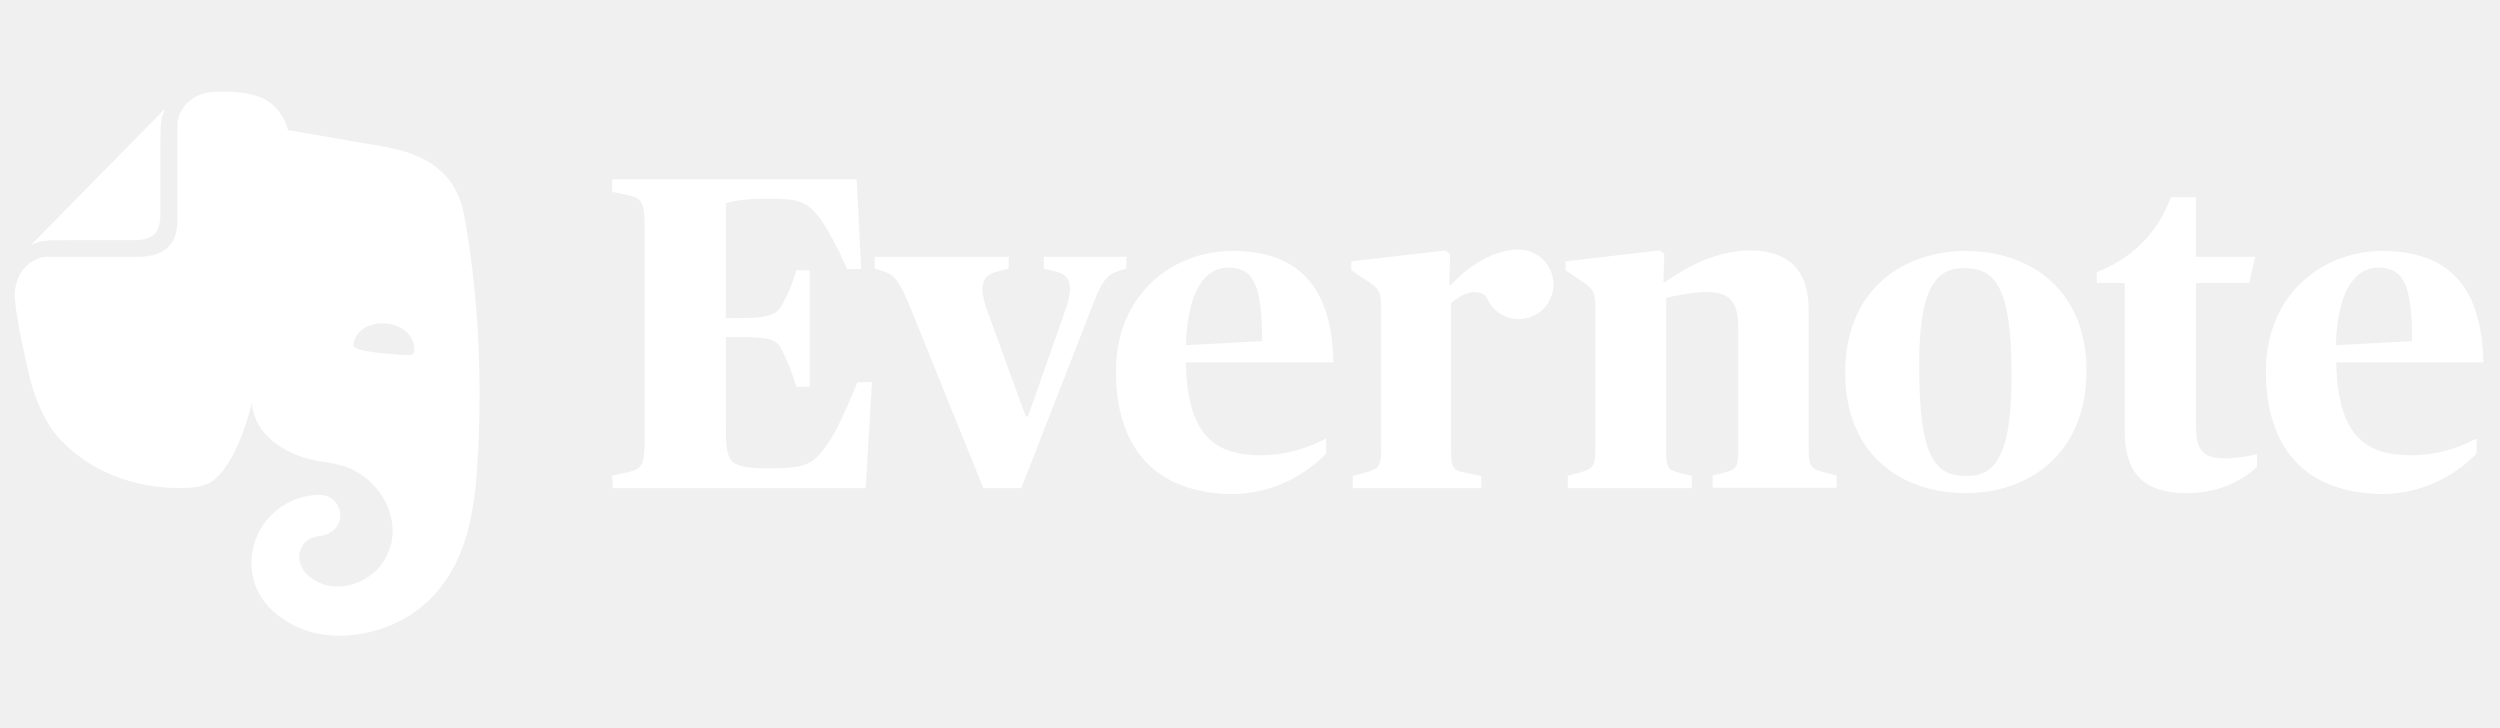
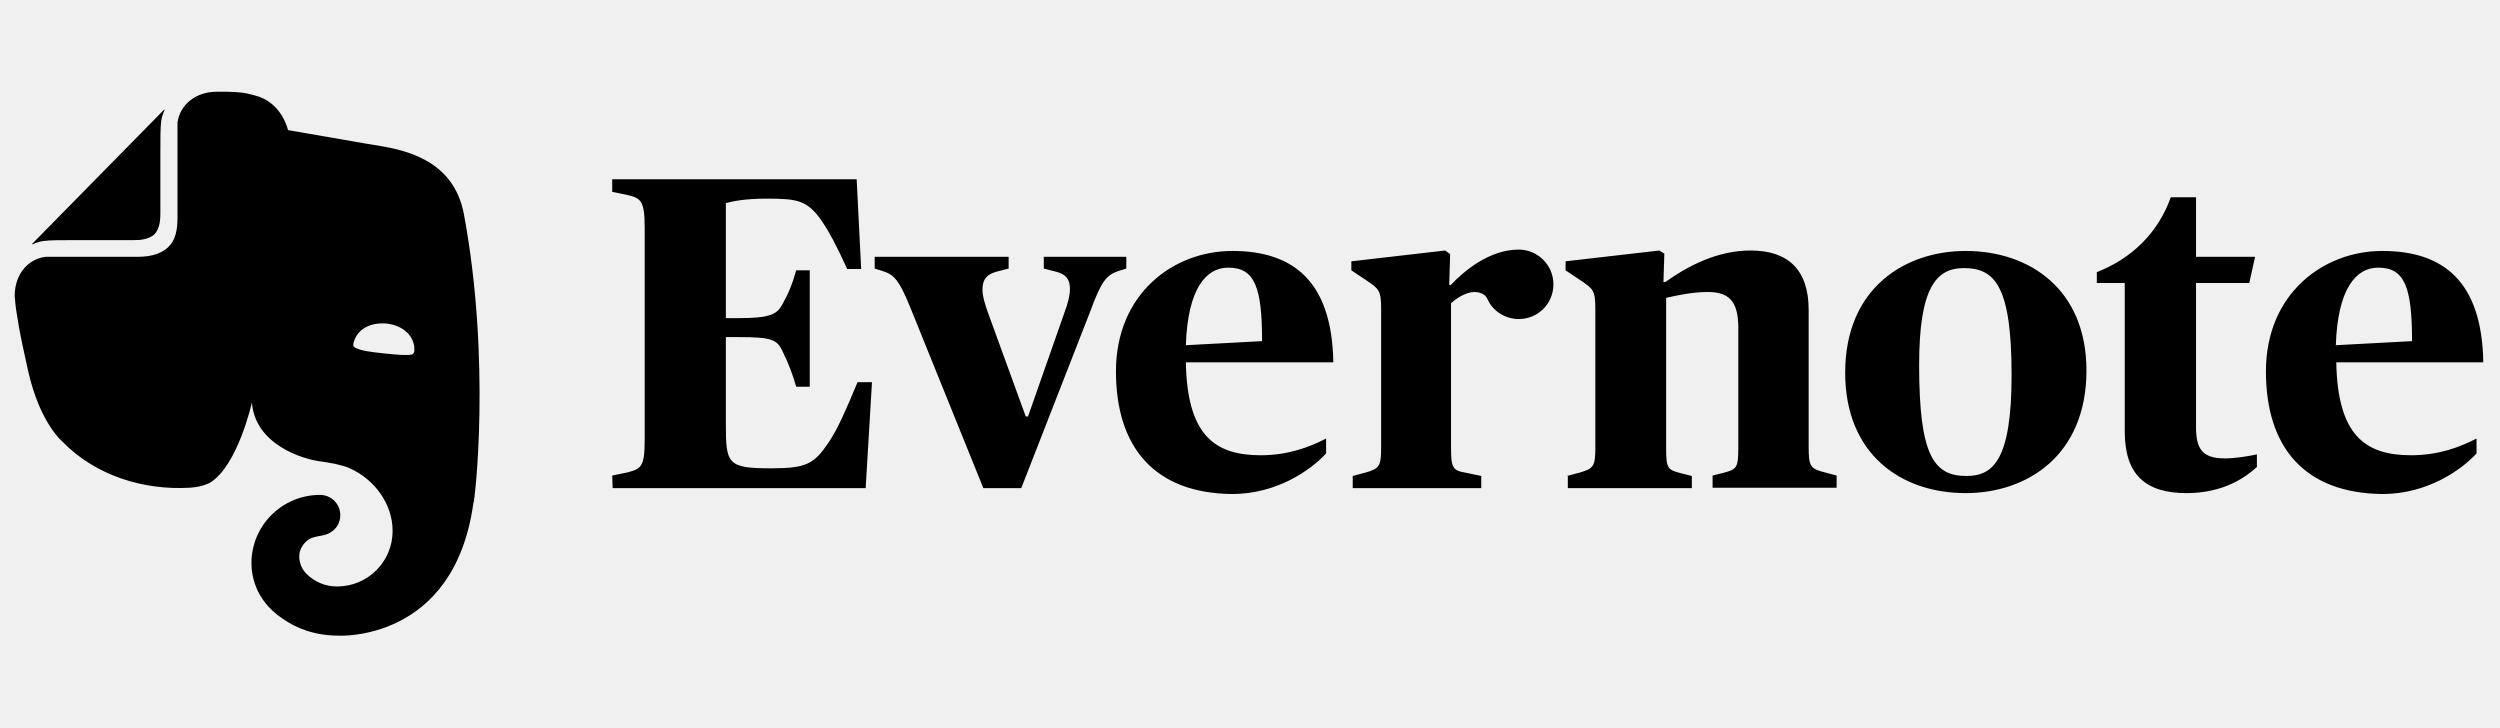
<svg xmlns="http://www.w3.org/2000/svg" width="110" height="32" viewBox="0 0 110 32" fill="none">
  <g clip-path="url(#clip0_8145_5820)">
-     <path fill-rule="evenodd" clip-rule="evenodd" d="M6.798 10.307C7.036 10.05 7.056 9.653 7.056 9.414V6.775C7.056 6.041 7.056 5.605 7.095 5.307C7.115 5.148 7.195 4.95 7.234 4.851C7.254 4.811 7.234 4.811 7.214 4.831L1.42 10.724C1.401 10.744 1.401 10.764 1.44 10.744C1.539 10.704 1.738 10.625 1.897 10.605C2.194 10.565 2.631 10.565 3.365 10.565H5.905C6.143 10.565 6.54 10.546 6.798 10.307ZM11.282 25.864C11.421 26.221 11.778 26.797 12.453 27.233C12.989 27.61 13.802 27.968 14.894 27.968C14.894 27.968 19.973 28.265 20.826 22.154C20.886 22.154 21.62 15.883 20.41 9.414C19.939 6.934 17.65 6.568 16.424 6.372C16.307 6.354 16.199 6.336 16.104 6.319C14.953 6.121 12.671 5.724 12.671 5.724C12.671 5.724 12.413 4.493 11.203 4.196C11.161 4.185 11.122 4.175 11.085 4.166C10.915 4.123 10.798 4.093 10.667 4.077C10.449 4.057 10.211 4.037 10.012 4.037H9.536C8.564 4.037 7.909 4.652 7.81 5.386V5.505V9.573C7.81 10.109 7.73 10.565 7.393 10.883C7.135 11.121 6.738 11.3 6.044 11.3H2.115H1.996C1.242 11.399 0.646 12.054 0.646 13.026C0.647 13.037 0.648 13.049 0.649 13.06C0.668 13.289 0.689 13.538 0.746 13.859C0.856 14.602 1.03 15.382 1.156 15.95C1.188 16.095 1.218 16.226 1.242 16.34C1.758 18.622 2.75 19.435 2.75 19.435C4.218 20.943 6.341 21.578 8.345 21.459C8.405 21.459 8.603 21.439 8.782 21.399C8.961 21.36 9.119 21.3 9.238 21.241C10.469 20.487 11.084 17.709 11.084 17.709C11.223 19.554 13.306 20.209 14.139 20.308C14.159 20.308 14.437 20.348 14.735 20.407C14.759 20.413 14.783 20.419 14.806 20.425C15.023 20.479 15.247 20.534 15.39 20.606C16.461 21.082 17.275 22.154 17.275 23.364C17.275 24.713 16.183 25.805 14.834 25.805C14.318 25.805 13.842 25.606 13.485 25.249C13.286 25.051 13.167 24.773 13.167 24.475C13.167 24.197 13.326 23.939 13.524 23.781C13.677 23.645 13.976 23.596 14.12 23.573C14.145 23.569 14.165 23.565 14.179 23.562C14.278 23.543 14.417 23.503 14.517 23.443C14.794 23.285 14.973 23.007 14.973 22.669C14.973 22.173 14.576 21.776 14.08 21.776C12.413 21.776 11.064 23.126 11.064 24.773C11.064 25.15 11.143 25.527 11.282 25.864ZM15.608 14.931C15.806 14.435 16.362 14.177 17.017 14.236C17.672 14.316 18.148 14.693 18.227 15.248C18.227 15.273 18.228 15.299 18.23 15.325C18.233 15.403 18.237 15.481 18.207 15.526C18.168 15.586 18.128 15.605 18.088 15.605C17.83 15.645 17.433 15.605 16.858 15.546C16.283 15.486 15.886 15.427 15.648 15.308C15.608 15.288 15.568 15.268 15.548 15.209C15.528 15.149 15.568 15.03 15.608 14.931ZM27.612 20.785L26.938 20.924L26.957 21.479H38.089L38.367 16.816H37.732C37.216 18.066 36.839 18.9 36.482 19.435C35.827 20.408 35.51 20.606 33.922 20.606C31.998 20.606 31.938 20.408 31.938 18.642V14.832H32.474C33.922 14.832 34.18 14.931 34.418 15.427C34.696 16.003 34.855 16.399 35.033 17.015H35.629V11.895H35.033C34.855 12.53 34.696 12.907 34.418 13.403C34.18 13.84 33.863 13.998 32.474 13.998H31.938V8.938C32.236 8.859 32.732 8.74 33.744 8.74C35.113 8.74 35.53 8.819 36.165 9.732C36.462 10.169 36.78 10.744 37.276 11.835H37.891L37.693 7.887H26.938V8.442L27.612 8.581C28.188 8.72 28.366 8.819 28.366 10.01V19.356C28.366 20.547 28.208 20.626 27.612 20.785ZM38.863 11.935C39.359 12.094 39.578 12.371 40.034 13.482L43.268 21.479H44.935L47.971 13.701C48.447 12.411 48.666 12.113 49.181 11.935L49.558 11.816V11.3H45.927V11.816L46.463 11.955C46.88 12.054 47.078 12.272 47.078 12.709C47.078 12.986 46.999 13.324 46.82 13.8L45.233 18.324H45.133L43.486 13.8C43.328 13.363 43.229 13.026 43.229 12.748C43.229 12.272 43.427 12.074 43.844 11.955L44.38 11.816V11.3H38.486V11.816L38.863 11.935ZM54.221 11.042C51.622 11.042 49.102 12.927 49.102 16.34C49.102 19.673 50.789 21.697 54.202 21.737C56.166 21.737 57.654 20.705 58.349 19.951V19.296C57.615 19.673 56.682 20.031 55.471 20.031C53.448 20.031 52.237 19.157 52.178 15.943H58.666C58.607 12.391 56.92 11.042 54.221 11.042ZM55.531 15.01L52.178 15.189C52.257 12.729 53.051 11.776 54.043 11.776C55.214 11.776 55.531 12.649 55.531 15.01ZM66.822 10.982C65.512 10.982 64.381 11.955 63.825 12.55L63.766 12.53L63.806 11.181L63.587 11.022L59.46 11.498V11.895L60.115 12.332L60.13 12.342C60.672 12.71 60.77 12.776 60.77 13.601V19.693C60.77 20.527 60.69 20.626 60.035 20.805L59.52 20.943V21.479H65.175V20.943L64.52 20.805C63.925 20.705 63.845 20.606 63.845 19.693V13.344C64.103 13.105 64.52 12.848 64.877 12.848C65.056 12.848 65.314 12.907 65.433 13.125C65.651 13.661 66.207 14.038 66.822 14.038C67.675 14.038 68.35 13.363 68.35 12.51C68.35 11.657 67.655 10.982 66.822 10.982ZM69.461 20.805L68.945 20.943H68.984V21.479H74.441V20.943L73.965 20.824C73.37 20.666 73.31 20.626 73.31 19.693V13.105L73.318 13.104C73.754 13.005 74.445 12.848 75.136 12.848C76.049 12.848 76.485 13.225 76.485 14.415V19.673C76.485 20.586 76.425 20.646 75.83 20.805L75.354 20.924V21.459H80.811V20.924L80.295 20.785C79.66 20.626 79.581 20.527 79.581 19.673V13.641C79.581 11.875 78.688 11.022 77.021 11.022C75.592 11.022 74.302 11.677 73.27 12.411H73.191L73.231 11.161L73.013 11.022L68.885 11.498V11.895L69.54 12.332L69.555 12.342C70.097 12.71 70.195 12.776 70.195 13.601V19.693C70.195 20.527 70.115 20.626 69.461 20.805ZM86.486 11.042C83.847 11.042 81.188 12.649 81.188 16.399C81.188 19.991 83.648 21.697 86.486 21.697C89.184 21.697 91.804 20.05 91.804 16.3C91.804 12.748 89.323 11.042 86.486 11.042ZM86.406 11.796C87.756 11.796 88.51 12.55 88.51 16.499C88.51 20.249 87.696 20.943 86.525 20.943C85.097 20.943 84.442 20.07 84.442 16.062C84.442 12.689 85.176 11.796 86.406 11.796ZM93.49 12.451V18.999C93.49 20.924 94.443 21.697 96.209 21.697C97.856 21.697 98.828 20.983 99.304 20.547V19.991C98.947 20.07 98.372 20.169 97.895 20.169C96.923 20.169 96.625 19.773 96.625 18.8V12.451H98.967L99.225 11.3H96.625V8.681H95.514C94.959 10.248 93.788 11.379 92.26 11.974V12.451H93.49ZM104.82 11.042C102.221 11.042 99.701 12.927 99.701 16.34C99.701 19.673 101.388 21.697 104.82 21.737C106.785 21.737 108.273 20.705 108.968 19.951V19.296C108.233 19.673 107.301 20.031 106.09 20.031C104.066 20.031 102.856 19.157 102.796 15.943H109.265C109.206 12.391 107.519 11.042 104.82 11.042ZM106.13 15.01L102.777 15.189C102.856 12.729 103.65 11.776 104.642 11.776C105.813 11.776 106.13 12.649 106.13 15.01Z" fill="white" />
+     <path fill-rule="evenodd" clip-rule="evenodd" d="M6.798 10.307C7.036 10.05 7.056 9.653 7.056 9.414V6.775C7.056 6.041 7.056 5.605 7.095 5.307C7.115 5.148 7.195 4.95 7.234 4.851C7.254 4.811 7.234 4.811 7.214 4.831L1.42 10.724C1.401 10.744 1.401 10.764 1.44 10.744C1.539 10.704 1.738 10.625 1.897 10.605C2.194 10.565 2.631 10.565 3.365 10.565H5.905C6.143 10.565 6.54 10.546 6.798 10.307ZM11.282 25.864C11.421 26.221 11.778 26.797 12.453 27.233C12.989 27.61 13.802 27.968 14.894 27.968C14.894 27.968 19.973 28.265 20.826 22.154C20.886 22.154 21.62 15.883 20.41 9.414C19.939 6.934 17.65 6.568 16.424 6.372C16.307 6.354 16.199 6.336 16.104 6.319C14.953 6.121 12.671 5.724 12.671 5.724C12.671 5.724 12.413 4.493 11.203 4.196C11.161 4.185 11.122 4.175 11.085 4.166C10.915 4.123 10.798 4.093 10.667 4.077C10.449 4.057 10.211 4.037 10.012 4.037H9.536C8.564 4.037 7.909 4.652 7.81 5.386V5.505V9.573C7.81 10.109 7.73 10.565 7.393 10.883C7.135 11.121 6.738 11.3 6.044 11.3H2.115H1.996C1.242 11.399 0.646 12.054 0.646 13.026C0.647 13.037 0.648 13.049 0.649 13.06C0.668 13.289 0.689 13.538 0.746 13.859C0.856 14.602 1.03 15.382 1.156 15.95C1.188 16.095 1.218 16.226 1.242 16.34C1.758 18.622 2.75 19.435 2.75 19.435C4.218 20.943 6.341 21.578 8.345 21.459C8.405 21.459 8.603 21.439 8.782 21.399C8.961 21.36 9.119 21.3 9.238 21.241C10.469 20.487 11.084 17.709 11.084 17.709C11.223 19.554 13.306 20.209 14.139 20.308C14.159 20.308 14.437 20.348 14.735 20.407C14.759 20.413 14.783 20.419 14.806 20.425C15.023 20.479 15.247 20.534 15.39 20.606C16.461 21.082 17.275 22.154 17.275 23.364C17.275 24.713 16.183 25.805 14.834 25.805C14.318 25.805 13.842 25.606 13.485 25.249C13.286 25.051 13.167 24.773 13.167 24.475C13.167 24.197 13.326 23.939 13.524 23.781C13.677 23.645 13.976 23.596 14.12 23.573C14.145 23.569 14.165 23.565 14.179 23.562C14.278 23.543 14.417 23.503 14.517 23.443C14.794 23.285 14.973 23.007 14.973 22.669C14.973 22.173 14.576 21.776 14.08 21.776C12.413 21.776 11.064 23.126 11.064 24.773C11.064 25.15 11.143 25.527 11.282 25.864ZM15.608 14.931C15.806 14.435 16.362 14.177 17.017 14.236C17.672 14.316 18.148 14.693 18.227 15.248C18.227 15.273 18.228 15.299 18.23 15.325C18.233 15.403 18.237 15.481 18.207 15.526C18.168 15.586 18.128 15.605 18.088 15.605C17.83 15.645 17.433 15.605 16.858 15.546C16.283 15.486 15.886 15.427 15.648 15.308C15.608 15.288 15.568 15.268 15.548 15.209C15.528 15.149 15.568 15.03 15.608 14.931ZM27.612 20.785L26.938 20.924L26.957 21.479H38.089L38.367 16.816H37.732C37.216 18.066 36.839 18.9 36.482 19.435C35.827 20.408 35.51 20.606 33.922 20.606C31.998 20.606 31.938 20.408 31.938 18.642V14.832H32.474C33.922 14.832 34.18 14.931 34.418 15.427C34.696 16.003 34.855 16.399 35.033 17.015H35.629V11.895H35.033C34.855 12.53 34.696 12.907 34.418 13.403C34.18 13.84 33.863 13.998 32.474 13.998H31.938V8.938C32.236 8.859 32.732 8.74 33.744 8.74C35.113 8.74 35.53 8.819 36.165 9.732C36.462 10.169 36.78 10.744 37.276 11.835H37.891L37.693 7.887H26.938V8.442L27.612 8.581C28.188 8.72 28.366 8.819 28.366 10.01V19.356C28.366 20.547 28.208 20.626 27.612 20.785ZM38.863 11.935C39.359 12.094 39.578 12.371 40.034 13.482L43.268 21.479H44.935L47.971 13.701C48.447 12.411 48.666 12.113 49.181 11.935L49.558 11.816V11.3H45.927V11.816L46.463 11.955C46.88 12.054 47.078 12.272 47.078 12.709C47.078 12.986 46.999 13.324 46.82 13.8L45.233 18.324H45.133L43.486 13.8C43.328 13.363 43.229 13.026 43.229 12.748C43.229 12.272 43.427 12.074 43.844 11.955L44.38 11.816V11.3H38.486V11.816L38.863 11.935ZM54.221 11.042C51.622 11.042 49.102 12.927 49.102 16.34C49.102 19.673 50.789 21.697 54.202 21.737C56.166 21.737 57.654 20.705 58.349 19.951V19.296C57.615 19.673 56.682 20.031 55.471 20.031C53.448 20.031 52.237 19.157 52.178 15.943H58.666C58.607 12.391 56.92 11.042 54.221 11.042ZM55.531 15.01L52.178 15.189C52.257 12.729 53.051 11.776 54.043 11.776C55.214 11.776 55.531 12.649 55.531 15.01ZM66.822 10.982C65.512 10.982 64.381 11.955 63.825 12.55L63.766 12.53L63.806 11.181L63.587 11.022L59.46 11.498V11.895L60.115 12.332L60.13 12.342C60.672 12.71 60.77 12.776 60.77 13.601V19.693C60.77 20.527 60.69 20.626 60.035 20.805L59.52 20.943V21.479H65.175V20.943L64.52 20.805C63.925 20.705 63.845 20.606 63.845 19.693V13.344C64.103 13.105 64.52 12.848 64.877 12.848C65.056 12.848 65.314 12.907 65.433 13.125C65.651 13.661 66.207 14.038 66.822 14.038C67.675 14.038 68.35 13.363 68.35 12.51C68.35 11.657 67.655 10.982 66.822 10.982ZM69.461 20.805L68.945 20.943H68.984V21.479H74.441V20.943L73.965 20.824C73.37 20.666 73.31 20.626 73.31 19.693V13.105L73.318 13.104C73.754 13.005 74.445 12.848 75.136 12.848C76.049 12.848 76.485 13.225 76.485 14.415V19.673C76.485 20.586 76.425 20.646 75.83 20.805L75.354 20.924V21.459H80.811V20.924L80.295 20.785C79.66 20.626 79.581 20.527 79.581 19.673V13.641C79.581 11.875 78.688 11.022 77.021 11.022C75.592 11.022 74.302 11.677 73.27 12.411H73.191L73.231 11.161L73.013 11.022L68.885 11.498V11.895L69.54 12.332L69.555 12.342C70.097 12.71 70.195 12.776 70.195 13.601V19.693C70.195 20.527 70.115 20.626 69.461 20.805ZM86.486 11.042C83.847 11.042 81.188 12.649 81.188 16.399C81.188 19.991 83.648 21.697 86.486 21.697C89.184 21.697 91.804 20.05 91.804 16.3C91.804 12.748 89.323 11.042 86.486 11.042ZM86.406 11.796C87.756 11.796 88.51 12.55 88.51 16.499C88.51 20.249 87.696 20.943 86.525 20.943C85.097 20.943 84.442 20.07 84.442 16.062C84.442 12.689 85.176 11.796 86.406 11.796ZM93.49 12.451V18.999C93.49 20.924 94.443 21.697 96.209 21.697C97.856 21.697 98.828 20.983 99.304 20.547V19.991C98.947 20.07 98.372 20.169 97.895 20.169C96.923 20.169 96.625 19.773 96.625 18.8V12.451H98.967L99.225 11.3H96.625V8.681H95.514C94.959 10.248 93.788 11.379 92.26 11.974V12.451H93.49ZM104.82 11.042C102.221 11.042 99.701 12.927 99.701 16.34C99.701 19.673 101.388 21.697 104.82 21.737C106.785 21.737 108.273 20.705 108.968 19.951V19.296C108.233 19.673 107.301 20.031 106.09 20.031C104.066 20.031 102.856 19.157 102.796 15.943H109.265C109.206 12.391 107.519 11.042 104.82 11.042ZM106.13 15.01L102.777 15.189C102.856 12.729 103.65 11.776 104.642 11.776C105.813 11.776 106.13 12.649 106.13 15.01Z" fill="currentColor" />
  </g>
  <defs>
    <clipPath id="clip0_8145_5820">
-       <rect width="108.8" height="32" fill="white" transform="translate(0.599609)" />
+       <rect width="108.8" height="32" fill="currentColor" transform="translate(0.599609)" />
    </clipPath>
  </defs>
</svg>
